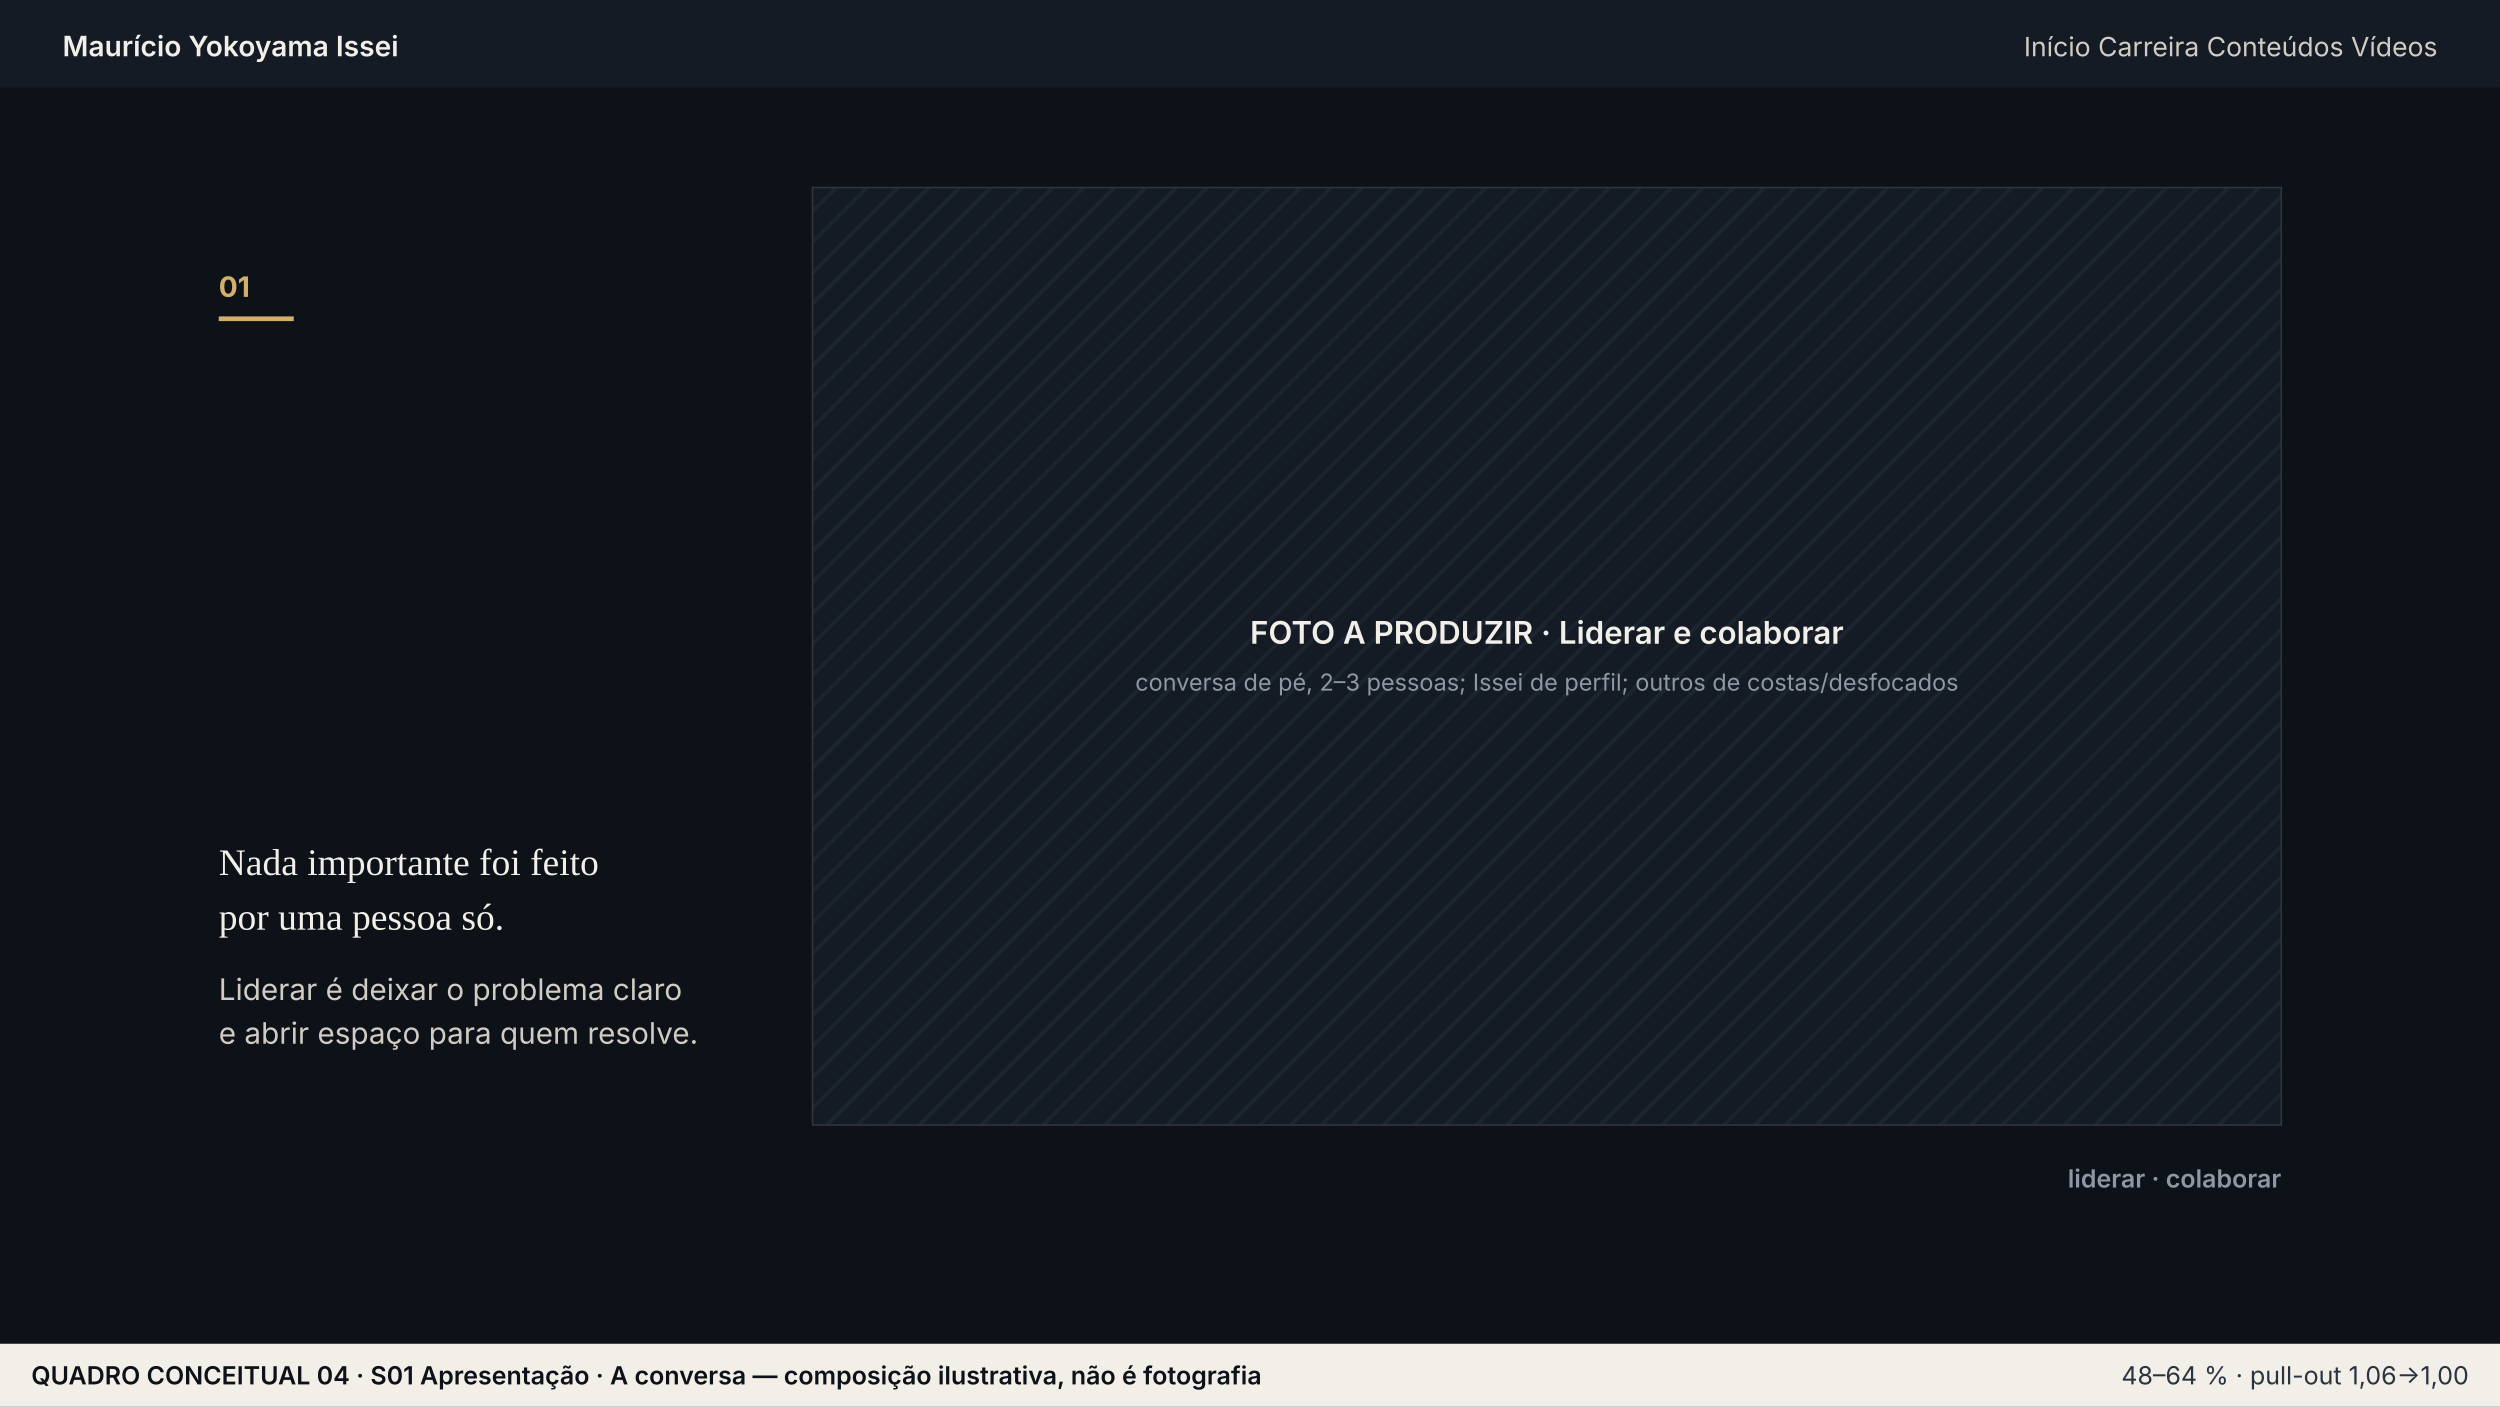
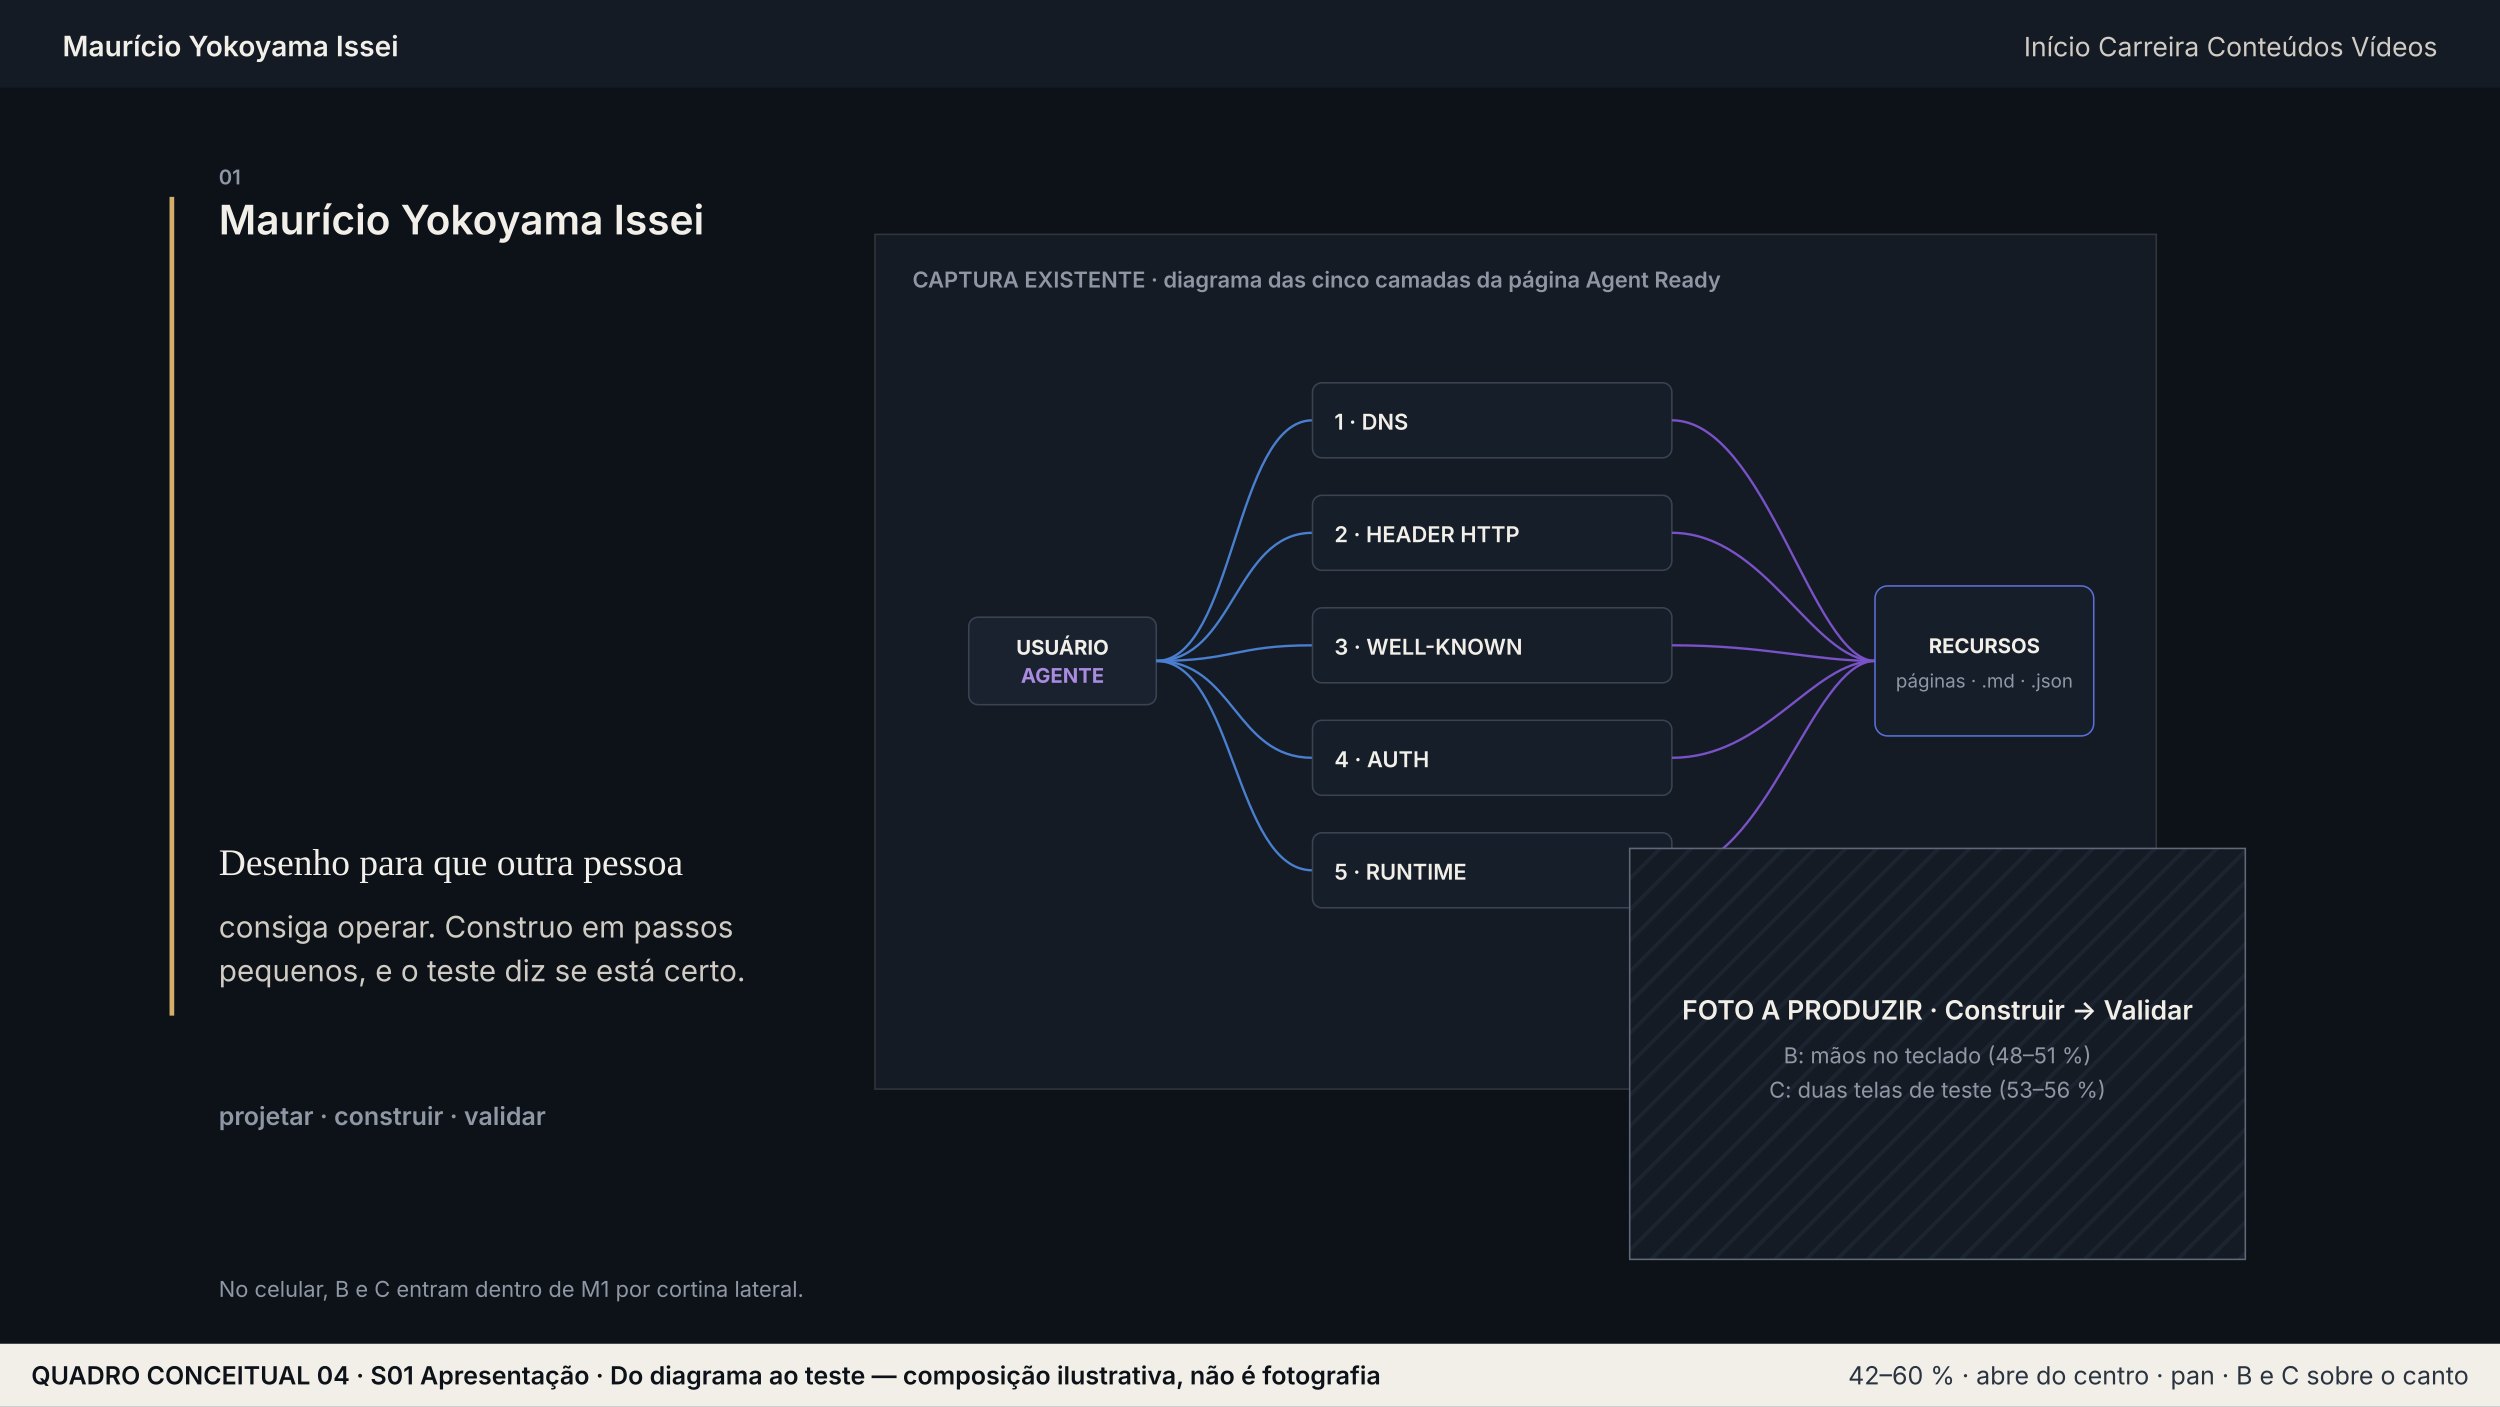
<svg xmlns="http://www.w3.org/2000/svg" width="1600" height="900" viewBox="0 0 1600 900">
  <defs>
    <pattern id="hach" width="14" height="14" patternUnits="userSpaceOnUse" patternTransform="rotate(45)">
      <rect width="14" height="14" fill="#141B25" />
      <line x1="0" y1="0" x2="0" y2="14" stroke="#1c2430" stroke-width="5" />
    </pattern>
+     <pattern id="hach-noite" width="14" height="14" patternUnits="userSpaceOnUse" patternTransform="rotate(45)">
+       <rect width="14" height="14" fill="#0c1118" />
+       <line x1="0" y1="0" x2="0" y2="14" stroke="#141b25" stroke-width="5" />
+     </pattern>
+     <clipPath id="m1">
+       <rect x="560" y="150" width="820" height="547" />
+     </clipPath>
  </defs>
  <rect width="1600" height="900" fill="#0D1219" />
  <rect x="0" y="0" width="1600" height="56" fill="#141B25" />
  <text x="40" y="36" font-family="Inter, Arial, sans-serif" font-size="18" font-weight="600" fill="#F2EFE9" text-anchor="start">Maurício Yokoyama Issei</text>
  <text x="1560" y="36" font-family="Inter, Arial, sans-serif" font-size="17" font-weight="400" fill="#D0CCC3" text-anchor="end">Início   Carreira   Conteúdos   Vídeos</text>
-   <text x="140" y="190" font-family="Inter, Arial, sans-serif" font-size="18" font-weight="700" fill="#D4AF6A" text-anchor="start">01</text>
-   <line x1="140" y1="204" x2="188" y2="204" stroke="#D4AF6A" stroke-width="3" />
-   <rect x="520" y="120" width="940" height="600" fill="url(#hach)" stroke="#32353a" stroke-width="1" />
-   <text x="990.0" y="412.0" font-family="Inter, Arial, sans-serif" font-size="20" font-weight="600" fill="#F2EFE9" text-anchor="middle">FOTO A PRODUZIR · Liderar e colaborar</text>
-   <text x="990.0" y="442.0" font-family="Inter, Arial, sans-serif" font-size="15" font-weight="400" fill="#8F97A4" text-anchor="middle">conversa de pé, 2–3 pessoas; Issei de perfil; outros de costas/desfocados</text>
-   <text x="140" y="560" font-family="Georgia, 'Times New Roman', serif" font-size="24" font-weight="500" fill="#F2EFE9" text-anchor="start">Nada importante foi feito</text>
-   <text x="140" y="595" font-family="Georgia, 'Times New Roman', serif" font-size="24" font-weight="500" fill="#F2EFE9" text-anchor="start">por uma pessoa só.</text>
-   <text x="140" y="640" font-family="Inter, Arial, sans-serif" font-size="19" font-weight="400" fill="#D0CCC3" text-anchor="start">Liderar é deixar o problema claro</text>
-   <text x="140" y="668" font-family="Inter, Arial, sans-serif" font-size="19" font-weight="400" fill="#D0CCC3" text-anchor="start">e abrir espaço para quem resolve.</text>
-   <text x="1460" y="760" font-family="Inter, Arial, sans-serif" font-size="16" font-weight="600" fill="#8F97A4" text-anchor="end">liderar · colaborar</text>
+   <text x="140" y="118" font-family="Inter, Arial, sans-serif" font-size="13" font-weight="600" fill="#8F97A4" text-anchor="start">01</text>
+   <text x="140" y="150" font-family="Inter, Arial, sans-serif" font-size="26" font-weight="600" fill="#F2EFE9" text-anchor="start">Maurício Yokoyama Issei</text>
+   <line x1="110" y1="126" x2="110" y2="650" stroke="#D4AF6A" stroke-width="3" />
+   <rect x="560" y="150" width="820" height="547" fill="#141B25" stroke="#32353a" stroke-width="1" />
+   <text x="584" y="184" font-family="Inter, Arial, sans-serif" font-size="14" font-weight="600" fill="#8F97A4" text-anchor="start">CAPTURA EXISTENTE · diagrama das cinco camadas da página Agent Ready</text>
+   <rect x="620" y="395" width="120" height="56" rx="6" fill="#1a2230" stroke="#3a4352" />
+   <text x="680" y="419" font-family="Inter, Arial, sans-serif" font-size="13" font-weight="700" fill="#F2EFE9" text-anchor="middle">USUÁRIO</text>
+   <text x="680" y="437" font-family="Inter, Arial, sans-serif" font-size="13" font-weight="700" fill="#a98be0" text-anchor="middle">AGENTE</text>
+   <path d="M740 423 C790 423 790 269 840 269" fill="none" stroke="#4a7fd0" stroke-width="1.5" />
+   <rect x="840" y="245" width="230" height="48" rx="6" fill="#161e2a" stroke="#3a4352" />
+   <text x="854" y="275" font-family="Inter, Arial, sans-serif" font-size="14" font-weight="600" fill="#F2EFE9" text-anchor="start">1 · DNS</text>
+   <path d="M1070 269 C1130 269 1160 423 1200 423" fill="none" stroke="#7a52c8" stroke-width="1.5" />
+   <path d="M740 423 C790 423 790 341 840 341" fill="none" stroke="#4a7fd0" stroke-width="1.5" />
+   <rect x="840" y="317" width="230" height="48" rx="6" fill="#161e2a" stroke="#3a4352" />
+   <text x="854" y="347" font-family="Inter, Arial, sans-serif" font-size="14" font-weight="600" fill="#F2EFE9" text-anchor="start">2 · HEADER HTTP</text>
+   <path d="M1070 341 C1130 341 1160 423 1200 423" fill="none" stroke="#7a52c8" stroke-width="1.5" />
+   <path d="M740 423 C790 423 790 413 840 413" fill="none" stroke="#4a7fd0" stroke-width="1.5" />
+   <rect x="840" y="389" width="230" height="48" rx="6" fill="#161e2a" stroke="#3a4352" />
+   <text x="854" y="419" font-family="Inter, Arial, sans-serif" font-size="14" font-weight="600" fill="#F2EFE9" text-anchor="start">3 · WELL-KNOWN</text>
+   <path d="M1070 413 C1130 413 1160 423 1200 423" fill="none" stroke="#7a52c8" stroke-width="1.5" />
+   <path d="M740 423 C790 423 790 485 840 485" fill="none" stroke="#4a7fd0" stroke-width="1.5" />
+   <rect x="840" y="461" width="230" height="48" rx="6" fill="#161e2a" stroke="#3a4352" />
+   <text x="854" y="491" font-family="Inter, Arial, sans-serif" font-size="14" font-weight="600" fill="#F2EFE9" text-anchor="start">4 · AUTH</text>
+   <path d="M1070 485 C1130 485 1160 423 1200 423" fill="none" stroke="#7a52c8" stroke-width="1.5" />
+   <path d="M740 423 C790 423 790 557 840 557" fill="none" stroke="#4a7fd0" stroke-width="1.5" />
+   <rect x="840" y="533" width="230" height="48" rx="6" fill="#161e2a" stroke="#3a4352" />
+   <text x="854" y="563" font-family="Inter, Arial, sans-serif" font-size="14" font-weight="600" fill="#F2EFE9" text-anchor="start">5 · RUNTIME</text>
+   <path d="M1070 557 C1130 557 1160 423 1200 423" fill="none" stroke="#7a52c8" stroke-width="1.5" />
+   <rect x="1200" y="375" width="140" height="96" rx="8" fill="#161e2a" stroke="#5b6fd8" />
+   <text x="1270" y="418" font-family="Inter, Arial, sans-serif" font-size="13" font-weight="700" fill="#F2EFE9" text-anchor="middle">RECURSOS</text>
+   <text x="1270" y="440" font-family="Inter, Arial, sans-serif" font-size="12" font-weight="400" fill="#8F97A4" text-anchor="middle">páginas · .md · .json</text>
+   <rect x="1043" y="543" width="394" height="263" fill="url(#hach)" stroke="#5F6979" stroke-width="1" />
+   <text x="1240.0" y="652.5" font-family="Inter, Arial, sans-serif" font-size="17" font-weight="600" fill="#F2EFE9" text-anchor="middle">FOTO A PRODUZIR · Construir → Validar</text>
+   <text x="1240.0" y="680.5" font-family="Inter, Arial, sans-serif" font-size="14" font-weight="400" fill="#8F97A4" text-anchor="middle">B: mãos no teclado (48–51 %)</text>
+   <text x="1240.0" y="702.5" font-family="Inter, Arial, sans-serif" font-size="14" font-weight="400" fill="#8F97A4" text-anchor="middle">C: duas telas de teste (53–56 %)</text>
+   <text x="140" y="560" font-family="Georgia, 'Times New Roman', serif" font-size="24" font-weight="500" fill="#F2EFE9" text-anchor="start">Desenho para que outra pessoa</text>
+   <text x="140" y="600" font-family="Inter, Arial, sans-serif" font-size="19" font-weight="400" fill="#D0CCC3" text-anchor="start">consiga operar. Construo em passos</text>
+   <text x="140" y="628" font-family="Inter, Arial, sans-serif" font-size="19" font-weight="400" fill="#D0CCC3" text-anchor="start">pequenos, e o teste diz se está certo.</text>
+   <text x="140" y="720" font-family="Inter, Arial, sans-serif" font-size="16" font-weight="600" fill="#8F97A4" text-anchor="start">projetar · construir · validar</text>
+   <text x="140" y="830" font-family="Inter, Arial, sans-serif" font-size="14" font-weight="400" fill="#8F97A4" text-anchor="start">No celular, B e C entram dentro de M1 por cortina lateral.</text>
  <rect x="0" y="860" width="1600" height="40" fill="#F2EFE9" />
-   <text x="20" y="886" font-family="Inter, Arial, sans-serif" font-size="16" font-weight="600" fill="#0D1219" text-anchor="start">QUADRO CONCEITUAL 04 · S01 Apresentação · A conversa — composição ilustrativa, não é fotografia</text>
-   <text x="1580" y="886" font-family="Inter, Arial, sans-serif" font-size="16" font-weight="400" fill="#2a3340" text-anchor="end">48–64 % · pull-out 1,06→1,00</text>
+   <text x="20" y="886" font-family="Inter, Arial, sans-serif" font-size="16" font-weight="600" fill="#0D1219" text-anchor="start">QUADRO CONCEITUAL 04 · S01 Apresentação · Do diagrama ao teste — composição ilustrativa, não é fotografia</text>
+   <text x="1580" y="886" font-family="Inter, Arial, sans-serif" font-size="16" font-weight="400" fill="#2a3340" text-anchor="end">42–60 % · abre do centro · pan · B e C sobre o canto</text>
</svg>
